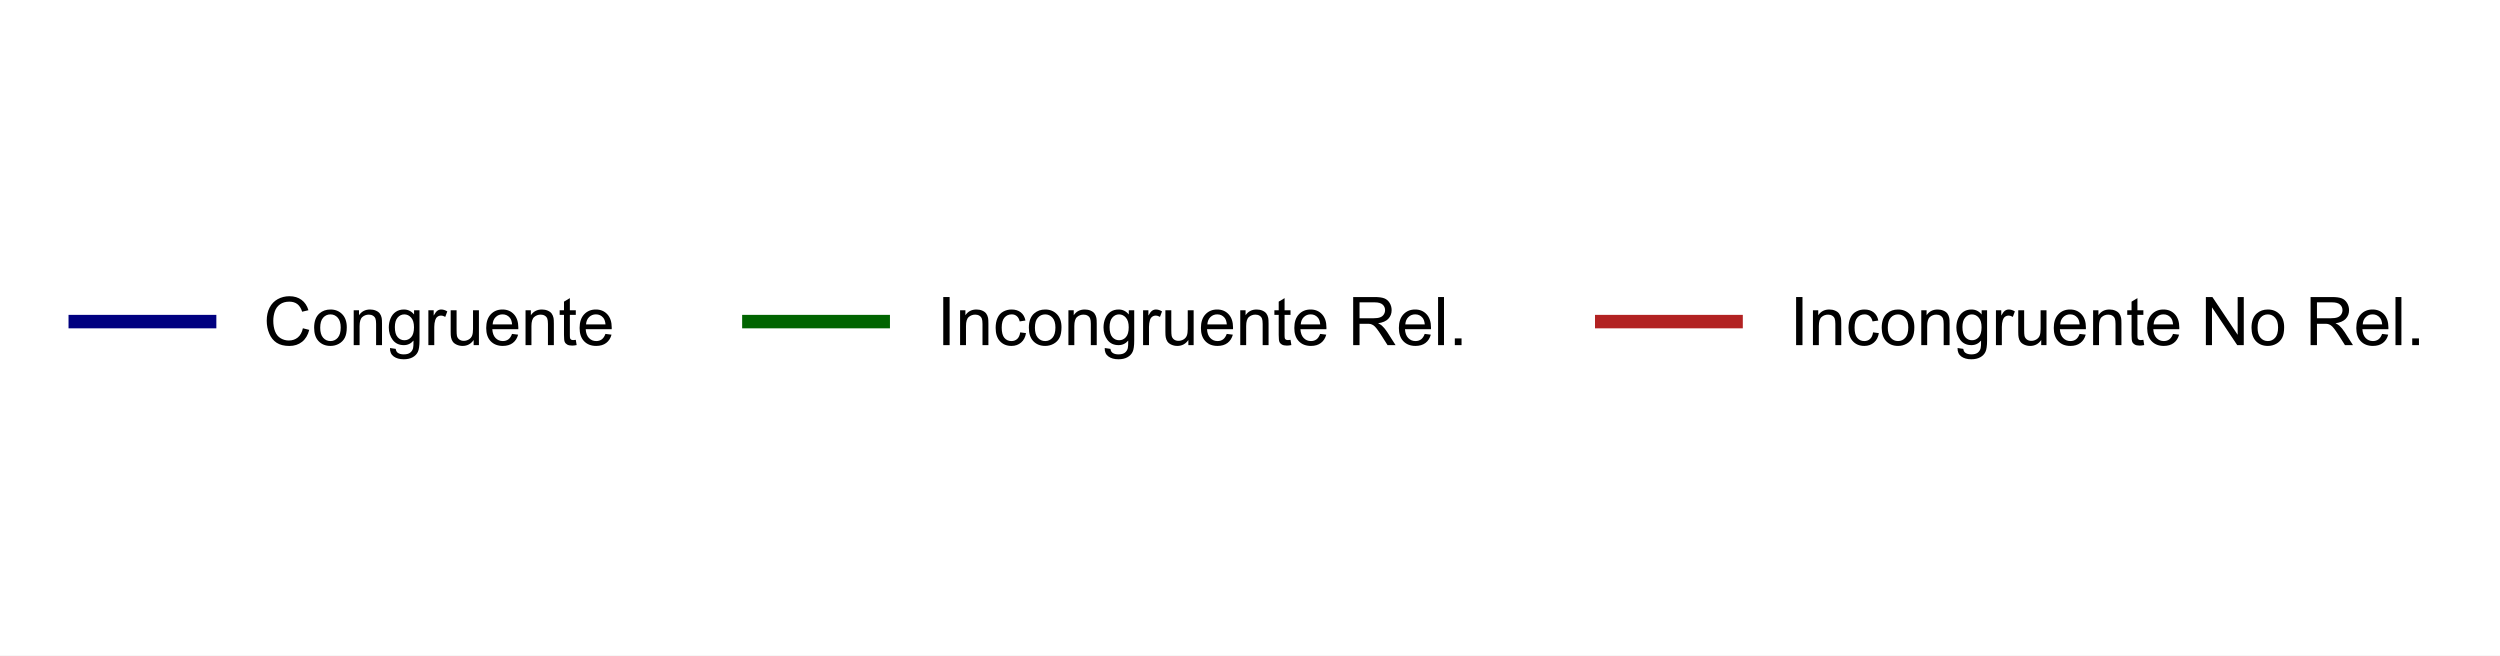
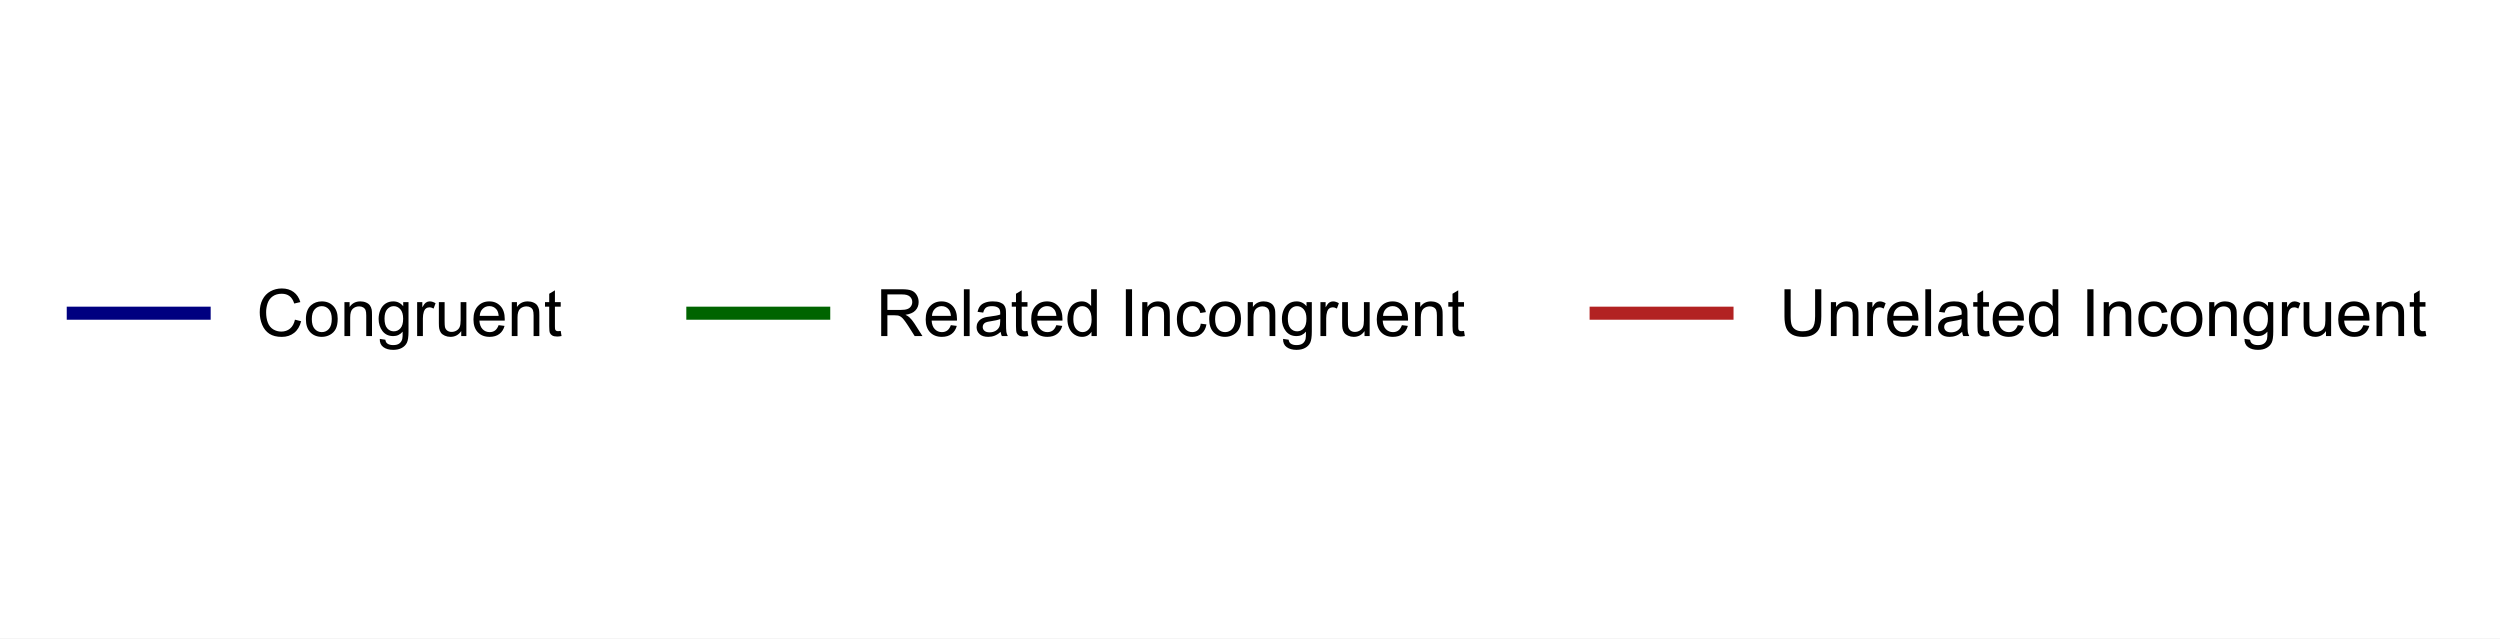
- <svg xmlns="http://www.w3.org/2000/svg" xmlns:xlink="http://www.w3.org/1999/xlink" width="372.086pt" height="97.56pt" viewBox="0 0 372.086 97.56" version="1.1">
+ <svg xmlns="http://www.w3.org/2000/svg" xmlns:xlink="http://www.w3.org/1999/xlink" width="382.098pt" height="97.56pt" viewBox="0 0 382.098 97.56" version="1.1">
  <defs>
    <style type="text/css">*{stroke-linejoin: round; stroke-linecap: butt}</style>
  </defs>
  <g id="figure_1">
    <g id="patch_1">
-       <path d="M 0 97.56  L 372.086 97.56  L 372.086 0  L 0 0  z " style="fill: #ffffff" />
+       <path d="M 0 97.56  L 382.098 97.56  L 382.098 0  L 0 0  z " style="fill: #ffffff" />
    </g>
    <g id="axes_1">
      <g id="legend_1">
        <g id="line2d_1">
          <path d="M 11.2 47.867  L 21.2 47.867  L 31.2 47.867  " style="fill: none; stroke: #000080; stroke-width: 2; stroke-linecap: square" />
        </g>
        <g id="text_1">
          <g transform="translate(39.2 51.3675) scale(0.1 -0.1)">
            <defs>
              <path id="ArialMT-43" d="M 3763 1606  L 4369 1453  Q 4178 706 3683 314  Q 3188 -78 2472 -78  Q 1731 -78 1267 223  Q 803 525 561 1097  Q 319 1669 319 2325  Q 319 3041 592 3573  Q 866 4106 1370 4382  Q 1875 4659 2481 4659  Q 3169 4659 3637 4309  Q 4106 3959 4291 3325  L 3694 3184  Q 3534 3684 3231 3912  Q 2928 4141 2469 4141  Q 1941 4141 1586 3887  Q 1231 3634 1087 3207  Q 944 2781 944 2328  Q 944 1744 1114 1308  Q 1284 872 1643 656  Q 2003 441 2422 441  Q 2931 441 3284 734  Q 3638 1028 3763 1606  z " transform="scale(0.015625)" />
              <path id="ArialMT-6f" d="M 213 1659  Q 213 2581 725 3025  Q 1153 3394 1769 3394  Q 2453 3394 2887 2945  Q 3322 2497 3322 1706  Q 3322 1066 3130 698  Q 2938 331 2570 128  Q 2203 -75 1769 -75  Q 1072 -75 642 372  Q 213 819 213 1659  z M 791 1659  Q 791 1022 1069 705  Q 1347 388 1769 388  Q 2188 388 2466 706  Q 2744 1025 2744 1678  Q 2744 2294 2464 2611  Q 2184 2928 1769 2928  Q 1347 2928 1069 2612  Q 791 2297 791 1659  z " transform="scale(0.015625)" />
              <path id="ArialMT-6e" d="M 422 0  L 422 3319  L 928 3319  L 928 2847  Q 1294 3394 1984 3394  Q 2284 3394 2536 3286  Q 2788 3178 2913 3003  Q 3038 2828 3088 2588  Q 3119 2431 3119 2041  L 3119 0  L 2556 0  L 2556 2019  Q 2556 2363 2490 2533  Q 2425 2703 2258 2804  Q 2091 2906 1866 2906  Q 1506 2906 1245 2678  Q 984 2450 984 1813  L 984 0  L 422 0  z " transform="scale(0.015625)" />
              <path id="ArialMT-67" d="M 319 -275  L 866 -356  Q 900 -609 1056 -725  Q 1266 -881 1628 -881  Q 2019 -881 2231 -725  Q 2444 -569 2519 -288  Q 2563 -116 2559 434  Q 2191 0 1641 0  Q 956 0 581 494  Q 206 988 206 1678  Q 206 2153 378 2554  Q 550 2956 876 3175  Q 1203 3394 1644 3394  Q 2231 3394 2613 2919  L 2613 3319  L 3131 3319  L 3131 450  Q 3131 -325 2973 -648  Q 2816 -972 2473 -1159  Q 2131 -1347 1631 -1347  Q 1038 -1347 672 -1080  Q 306 -813 319 -275  z M 784 1719  Q 784 1066 1043 766  Q 1303 466 1694 466  Q 2081 466 2343 764  Q 2606 1063 2606 1700  Q 2606 2309 2336 2618  Q 2066 2928 1684 2928  Q 1309 2928 1046 2623  Q 784 2319 784 1719  z " transform="scale(0.015625)" />
              <path id="ArialMT-72" d="M 416 0  L 416 3319  L 922 3319  L 922 2816  Q 1116 3169 1280 3281  Q 1444 3394 1641 3394  Q 1925 3394 2219 3213  L 2025 2691  Q 1819 2813 1613 2813  Q 1428 2813 1281 2702  Q 1134 2591 1072 2394  Q 978 2094 978 1738  L 978 0  L 416 0  z " transform="scale(0.015625)" />
              <path id="ArialMT-75" d="M 2597 0  L 2597 488  Q 2209 -75 1544 -75  Q 1250 -75 995 37  Q 741 150 617 320  Q 494 491 444 738  Q 409 903 409 1263  L 409 3319  L 972 3319  L 972 1478  Q 972 1038 1006 884  Q 1059 663 1231 536  Q 1403 409 1656 409  Q 1909 409 2131 539  Q 2353 669 2445 892  Q 2538 1116 2538 1541  L 2538 3319  L 3100 3319  L 3100 0  L 2597 0  z " transform="scale(0.015625)" />
              <path id="ArialMT-65" d="M 2694 1069  L 3275 997  Q 3138 488 2766 206  Q 2394 -75 1816 -75  Q 1088 -75 661 373  Q 234 822 234 1631  Q 234 2469 665 2931  Q 1097 3394 1784 3394  Q 2450 3394 2872 2941  Q 3294 2488 3294 1666  Q 3294 1616 3291 1516  L 816 1516  Q 847 969 1125 678  Q 1403 388 1819 388  Q 2128 388 2347 550  Q 2566 713 2694 1069  z M 847 1978  L 2700 1978  Q 2663 2397 2488 2606  Q 2219 2931 1791 2931  Q 1403 2931 1139 2672  Q 875 2413 847 1978  z " transform="scale(0.015625)" />
              <path id="ArialMT-74" d="M 1650 503  L 1731 6  Q 1494 -44 1306 -44  Q 1000 -44 831 53  Q 663 150 594 308  Q 525 466 525 972  L 525 2881  L 113 2881  L 113 3319  L 525 3319  L 525 4141  L 1084 4478  L 1084 3319  L 1650 3319  L 1650 2881  L 1084 2881  L 1084 941  Q 1084 700 1114 631  Q 1144 563 1211 522  Q 1278 481 1403 481  Q 1497 481 1650 503  z " transform="scale(0.015625)" />
            </defs>
            <use xlink:href="#ArialMT-43" />
            <use xlink:href="#ArialMT-6f" x="72.217" />
            <use xlink:href="#ArialMT-6e" x="127.832" />
            <use xlink:href="#ArialMT-67" x="183.447" />
            <use xlink:href="#ArialMT-72" x="239.062" />
            <use xlink:href="#ArialMT-75" x="272.363" />
            <use xlink:href="#ArialMT-65" x="327.979" />
            <use xlink:href="#ArialMT-6e" x="383.594" />
            <use xlink:href="#ArialMT-74" x="439.209" />
-             <use xlink:href="#ArialMT-65" x="466.992" />
          </g>
        </g>
        <g id="line2d_2">
-           <path d="M 111.456 47.867  L 121.456 47.867  L 131.456 47.867  " style="fill: none; stroke: #006400; stroke-width: 2; stroke-linecap: square" />
+           <path d="M 105.895 47.867  L 115.895 47.867  L 125.895 47.867  " style="fill: none; stroke: #006400; stroke-width: 2; stroke-linecap: square" />
        </g>
        <g id="text_2">
-           <g transform="translate(139.4563 51.3675) scale(0.1 -0.1)">
+           <g transform="translate(133.8953 51.3675) scale(0.1 -0.1)">
            <defs>
+               <path id="ArialMT-52" d="M 503 0  L 503 4581  L 2534 4581  Q 3147 4581 3465 4457  Q 3784 4334 3975 4021  Q 4166 3709 4166 3331  Q 4166 2844 3850 2509  Q 3534 2175 2875 2084  Q 3116 1969 3241 1856  Q 3506 1613 3744 1247  L 4541 0  L 3778 0  L 3172 953  Q 2906 1366 2734 1584  Q 2563 1803 2427 1890  Q 2291 1978 2150 2013  Q 2047 2034 1813 2034  L 1109 2034  L 1109 0  L 503 0  z M 1109 2559  L 2413 2559  Q 2828 2559 3062 2645  Q 3297 2731 3419 2920  Q 3541 3109 3541 3331  Q 3541 3656 3305 3865  Q 3069 4075 2559 4075  L 1109 4075  L 1109 2559  z " transform="scale(0.015625)" />
+               <path id="ArialMT-6c" d="M 409 0  L 409 4581  L 972 4581  L 972 0  L 409 0  z " transform="scale(0.015625)" />
+               <path id="ArialMT-61" d="M 2588 409  Q 2275 144 1986 34  Q 1697 -75 1366 -75  Q 819 -75 525 192  Q 231 459 231 875  Q 231 1119 342 1320  Q 453 1522 633 1644  Q 813 1766 1038 1828  Q 1203 1872 1538 1913  Q 2219 1994 2541 2106  Q 2544 2222 2544 2253  Q 2544 2597 2384 2738  Q 2169 2928 1744 2928  Q 1347 2928 1158 2789  Q 969 2650 878 2297  L 328 2372  Q 403 2725 575 2942  Q 747 3159 1072 3276  Q 1397 3394 1825 3394  Q 2250 3394 2515 3294  Q 2781 3194 2906 3042  Q 3031 2891 3081 2659  Q 3109 2516 3109 2141  L 3109 1391  Q 3109 606 3145 398  Q 3181 191 3288 0  L 2700 0  Q 2613 175 2588 409  z M 2541 1666  Q 2234 1541 1622 1453  Q 1275 1403 1131 1340  Q 988 1278 909 1158  Q 831 1038 831 891  Q 831 666 1001 516  Q 1172 366 1500 366  Q 1825 366 2078 508  Q 2331 650 2450 897  Q 2541 1088 2541 1459  L 2541 1666  z " transform="scale(0.015625)" />
+               <path id="ArialMT-64" d="M 2575 0  L 2575 419  Q 2259 -75 1647 -75  Q 1250 -75 917 144  Q 584 363 401 755  Q 219 1147 219 1656  Q 219 2153 384 2558  Q 550 2963 881 3178  Q 1213 3394 1622 3394  Q 1922 3394 2156 3267  Q 2391 3141 2538 2938  L 2538 4581  L 3097 4581  L 3097 0  L 2575 0  z M 797 1656  Q 797 1019 1065 703  Q 1334 388 1700 388  Q 2069 388 2326 689  Q 2584 991 2584 1609  Q 2584 2291 2321 2609  Q 2059 2928 1675 2928  Q 1300 2928 1048 2622  Q 797 2316 797 1656  z " transform="scale(0.015625)" />
+               <path id="ArialMT-20" transform="scale(0.015625)" />
              <path id="ArialMT-49" d="M 597 0  L 597 4581  L 1203 4581  L 1203 0  L 597 0  z " transform="scale(0.015625)" />
              <path id="ArialMT-63" d="M 2588 1216  L 3141 1144  Q 3050 572 2676 248  Q 2303 -75 1759 -75  Q 1078 -75 664 370  Q 250 816 250 1647  Q 250 2184 428 2587  Q 606 2991 970 3192  Q 1334 3394 1763 3394  Q 2303 3394 2647 3120  Q 2991 2847 3088 2344  L 2541 2259  Q 2463 2594 2264 2762  Q 2066 2931 1784 2931  Q 1359 2931 1093 2626  Q 828 2322 828 1663  Q 828 994 1084 691  Q 1341 388 1753 388  Q 2084 388 2306 591  Q 2528 794 2588 1216  z " transform="scale(0.015625)" />
-               <path id="ArialMT-20" transform="scale(0.015625)" />
-               <path id="ArialMT-52" d="M 503 0  L 503 4581  L 2534 4581  Q 3147 4581 3465 4457  Q 3784 4334 3975 4021  Q 4166 3709 4166 3331  Q 4166 2844 3850 2509  Q 3534 2175 2875 2084  Q 3116 1969 3241 1856  Q 3506 1613 3744 1247  L 4541 0  L 3778 0  L 3172 953  Q 2906 1366 2734 1584  Q 2563 1803 2427 1890  Q 2291 1978 2150 2013  Q 2047 2034 1813 2034  L 1109 2034  L 1109 0  L 503 0  z M 1109 2559  L 2413 2559  Q 2828 2559 3062 2645  Q 3297 2731 3419 2920  Q 3541 3109 3541 3331  Q 3541 3656 3305 3865  Q 3069 4075 2559 4075  L 1109 4075  L 1109 2559  z " transform="scale(0.015625)" />
-               <path id="ArialMT-6c" d="M 409 0  L 409 4581  L 972 4581  L 972 0  L 409 0  z " transform="scale(0.015625)" />
-               <path id="ArialMT-2e" d="M 581 0  L 581 641  L 1222 641  L 1222 0  L 581 0  z " transform="scale(0.015625)" />
            </defs>
-             <use xlink:href="#ArialMT-49" />
-             <use xlink:href="#ArialMT-6e" x="27.783" />
-             <use xlink:href="#ArialMT-63" x="83.398" />
-             <use xlink:href="#ArialMT-6f" x="133.398" />
-             <use xlink:href="#ArialMT-6e" x="189.014" />
-             <use xlink:href="#ArialMT-67" x="244.629" />
-             <use xlink:href="#ArialMT-72" x="300.244" />
-             <use xlink:href="#ArialMT-75" x="333.545" />
-             <use xlink:href="#ArialMT-65" x="389.16" />
-             <use xlink:href="#ArialMT-6e" x="444.775" />
-             <use xlink:href="#ArialMT-74" x="500.391" />
-             <use xlink:href="#ArialMT-65" x="528.174" />
-             <use xlink:href="#ArialMT-20" x="583.789" />
-             <use xlink:href="#ArialMT-52" x="611.572" />
-             <use xlink:href="#ArialMT-65" x="683.789" />
-             <use xlink:href="#ArialMT-6c" x="739.404" />
-             <use xlink:href="#ArialMT-2e" x="761.621" />
+             <use xlink:href="#ArialMT-52" />
+             <use xlink:href="#ArialMT-65" x="72.217" />
+             <use xlink:href="#ArialMT-6c" x="127.832" />
+             <use xlink:href="#ArialMT-61" x="150.049" />
+             <use xlink:href="#ArialMT-74" x="205.664" />
+             <use xlink:href="#ArialMT-65" x="233.447" />
+             <use xlink:href="#ArialMT-64" x="289.062" />
+             <use xlink:href="#ArialMT-20" x="344.678" />
+             <use xlink:href="#ArialMT-49" x="372.461" />
+             <use xlink:href="#ArialMT-6e" x="400.244" />
+             <use xlink:href="#ArialMT-63" x="455.859" />
+             <use xlink:href="#ArialMT-6f" x="505.859" />
+             <use xlink:href="#ArialMT-6e" x="561.475" />
+             <use xlink:href="#ArialMT-67" x="617.09" />
+             <use xlink:href="#ArialMT-72" x="672.705" />
+             <use xlink:href="#ArialMT-75" x="706.006" />
+             <use xlink:href="#ArialMT-65" x="761.621" />
+             <use xlink:href="#ArialMT-6e" x="817.236" />
+             <use xlink:href="#ArialMT-74" x="872.852" />
          </g>
        </g>
        <g id="line2d_3">
-           <path d="M 238.391 47.867  L 248.391 47.867  L 258.391 47.867  " style="fill: none; stroke: #b22222; stroke-width: 2; stroke-linecap: square" />
+           <path d="M 243.952 47.867  L 253.952 47.867  L 263.952 47.867  " style="fill: none; stroke: #b22222; stroke-width: 2; stroke-linecap: square" />
        </g>
        <g id="text_3">
-           <g transform="translate(266.3906 51.3675) scale(0.1 -0.1)">
+           <g transform="translate(271.9516 51.3675) scale(0.1 -0.1)">
            <defs>
-               <path id="ArialMT-4e" d="M 488 0  L 488 4581  L 1109 4581  L 3516 984  L 3516 4581  L 4097 4581  L 4097 0  L 3475 0  L 1069 3600  L 1069 0  L 488 0  z " transform="scale(0.015625)" />
+               <path id="ArialMT-55" d="M 3500 4581  L 4106 4581  L 4106 1934  Q 4106 1244 3950 837  Q 3794 431 3386 176  Q 2978 -78 2316 -78  Q 1672 -78 1262 144  Q 853 366 678 786  Q 503 1206 503 1934  L 503 4581  L 1109 4581  L 1109 1938  Q 1109 1341 1220 1058  Q 1331 775 1601 622  Q 1872 469 2263 469  Q 2931 469 3215 772  Q 3500 1075 3500 1938  L 3500 4581  z " transform="scale(0.015625)" />
            </defs>
-             <use xlink:href="#ArialMT-49" />
-             <use xlink:href="#ArialMT-6e" x="27.783" />
-             <use xlink:href="#ArialMT-63" x="83.398" />
-             <use xlink:href="#ArialMT-6f" x="133.398" />
-             <use xlink:href="#ArialMT-6e" x="189.014" />
-             <use xlink:href="#ArialMT-67" x="244.629" />
-             <use xlink:href="#ArialMT-72" x="300.244" />
-             <use xlink:href="#ArialMT-75" x="333.545" />
-             <use xlink:href="#ArialMT-65" x="389.16" />
-             <use xlink:href="#ArialMT-6e" x="444.775" />
-             <use xlink:href="#ArialMT-74" x="500.391" />
-             <use xlink:href="#ArialMT-65" x="528.174" />
-             <use xlink:href="#ArialMT-20" x="583.789" />
-             <use xlink:href="#ArialMT-4e" x="611.572" />
-             <use xlink:href="#ArialMT-6f" x="683.789" />
-             <use xlink:href="#ArialMT-20" x="739.404" />
-             <use xlink:href="#ArialMT-52" x="767.188" />
-             <use xlink:href="#ArialMT-65" x="839.404" />
-             <use xlink:href="#ArialMT-6c" x="895.02" />
-             <use xlink:href="#ArialMT-2e" x="917.236" />
+             <use xlink:href="#ArialMT-55" />
+             <use xlink:href="#ArialMT-6e" x="72.217" />
+             <use xlink:href="#ArialMT-72" x="127.832" />
+             <use xlink:href="#ArialMT-65" x="161.133" />
+             <use xlink:href="#ArialMT-6c" x="216.748" />
+             <use xlink:href="#ArialMT-61" x="238.965" />
+             <use xlink:href="#ArialMT-74" x="294.58" />
+             <use xlink:href="#ArialMT-65" x="322.363" />
+             <use xlink:href="#ArialMT-64" x="377.979" />
+             <use xlink:href="#ArialMT-20" x="433.594" />
+             <use xlink:href="#ArialMT-49" x="461.377" />
+             <use xlink:href="#ArialMT-6e" x="489.16" />
+             <use xlink:href="#ArialMT-63" x="544.775" />
+             <use xlink:href="#ArialMT-6f" x="594.775" />
+             <use xlink:href="#ArialMT-6e" x="650.391" />
+             <use xlink:href="#ArialMT-67" x="706.006" />
+             <use xlink:href="#ArialMT-72" x="761.621" />
+             <use xlink:href="#ArialMT-75" x="794.922" />
+             <use xlink:href="#ArialMT-65" x="850.537" />
+             <use xlink:href="#ArialMT-6e" x="906.152" />
+             <use xlink:href="#ArialMT-74" x="961.768" />
          </g>
        </g>
      </g>
    </g>
  </g>
</svg>
